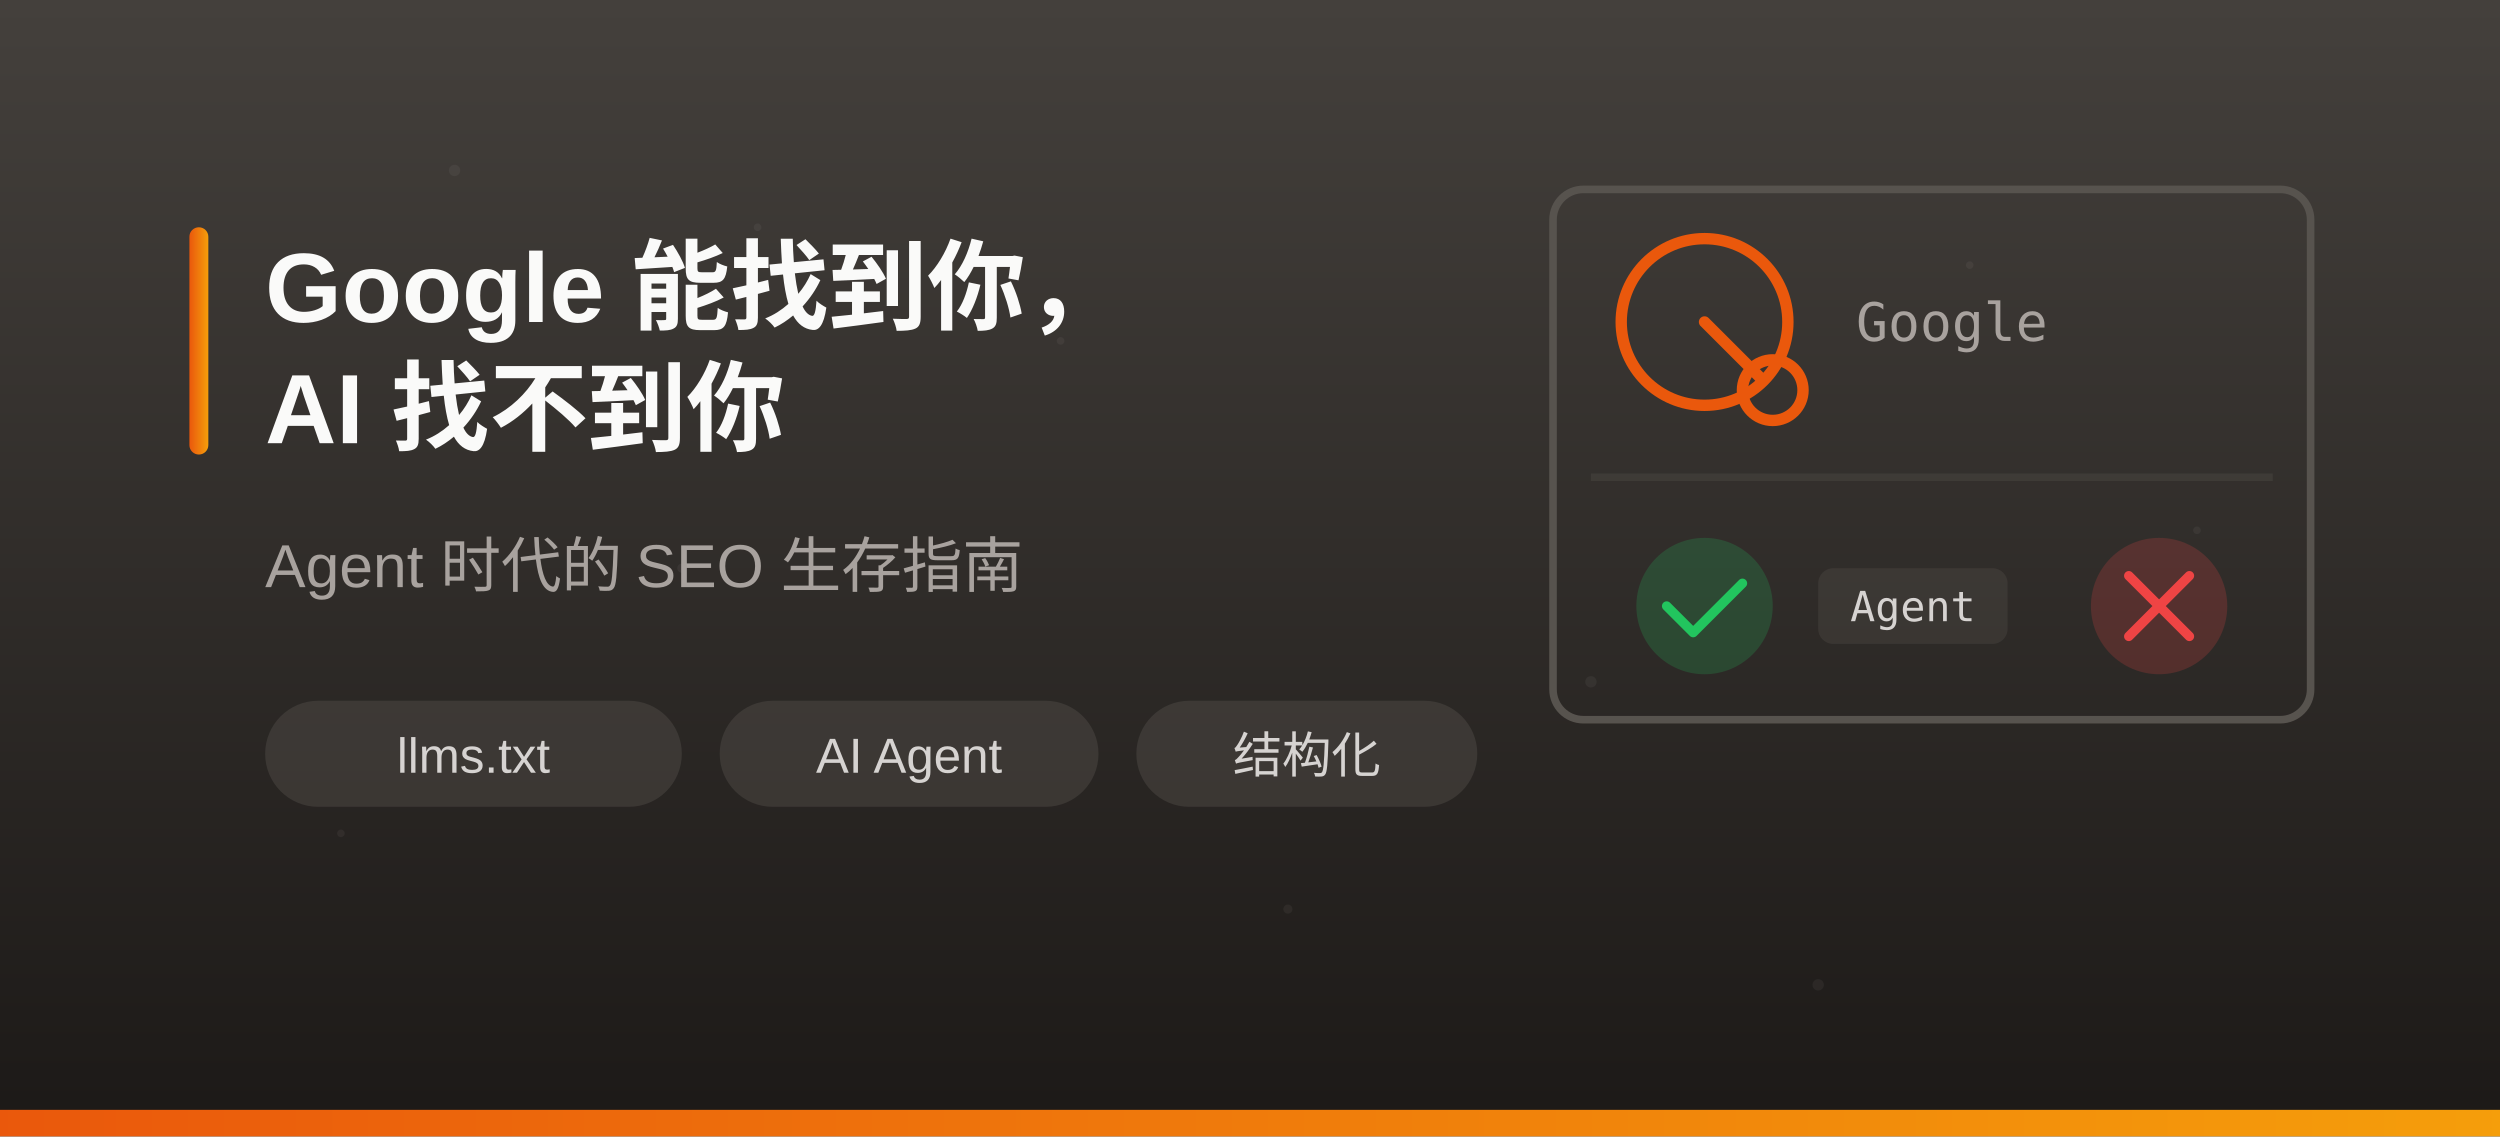
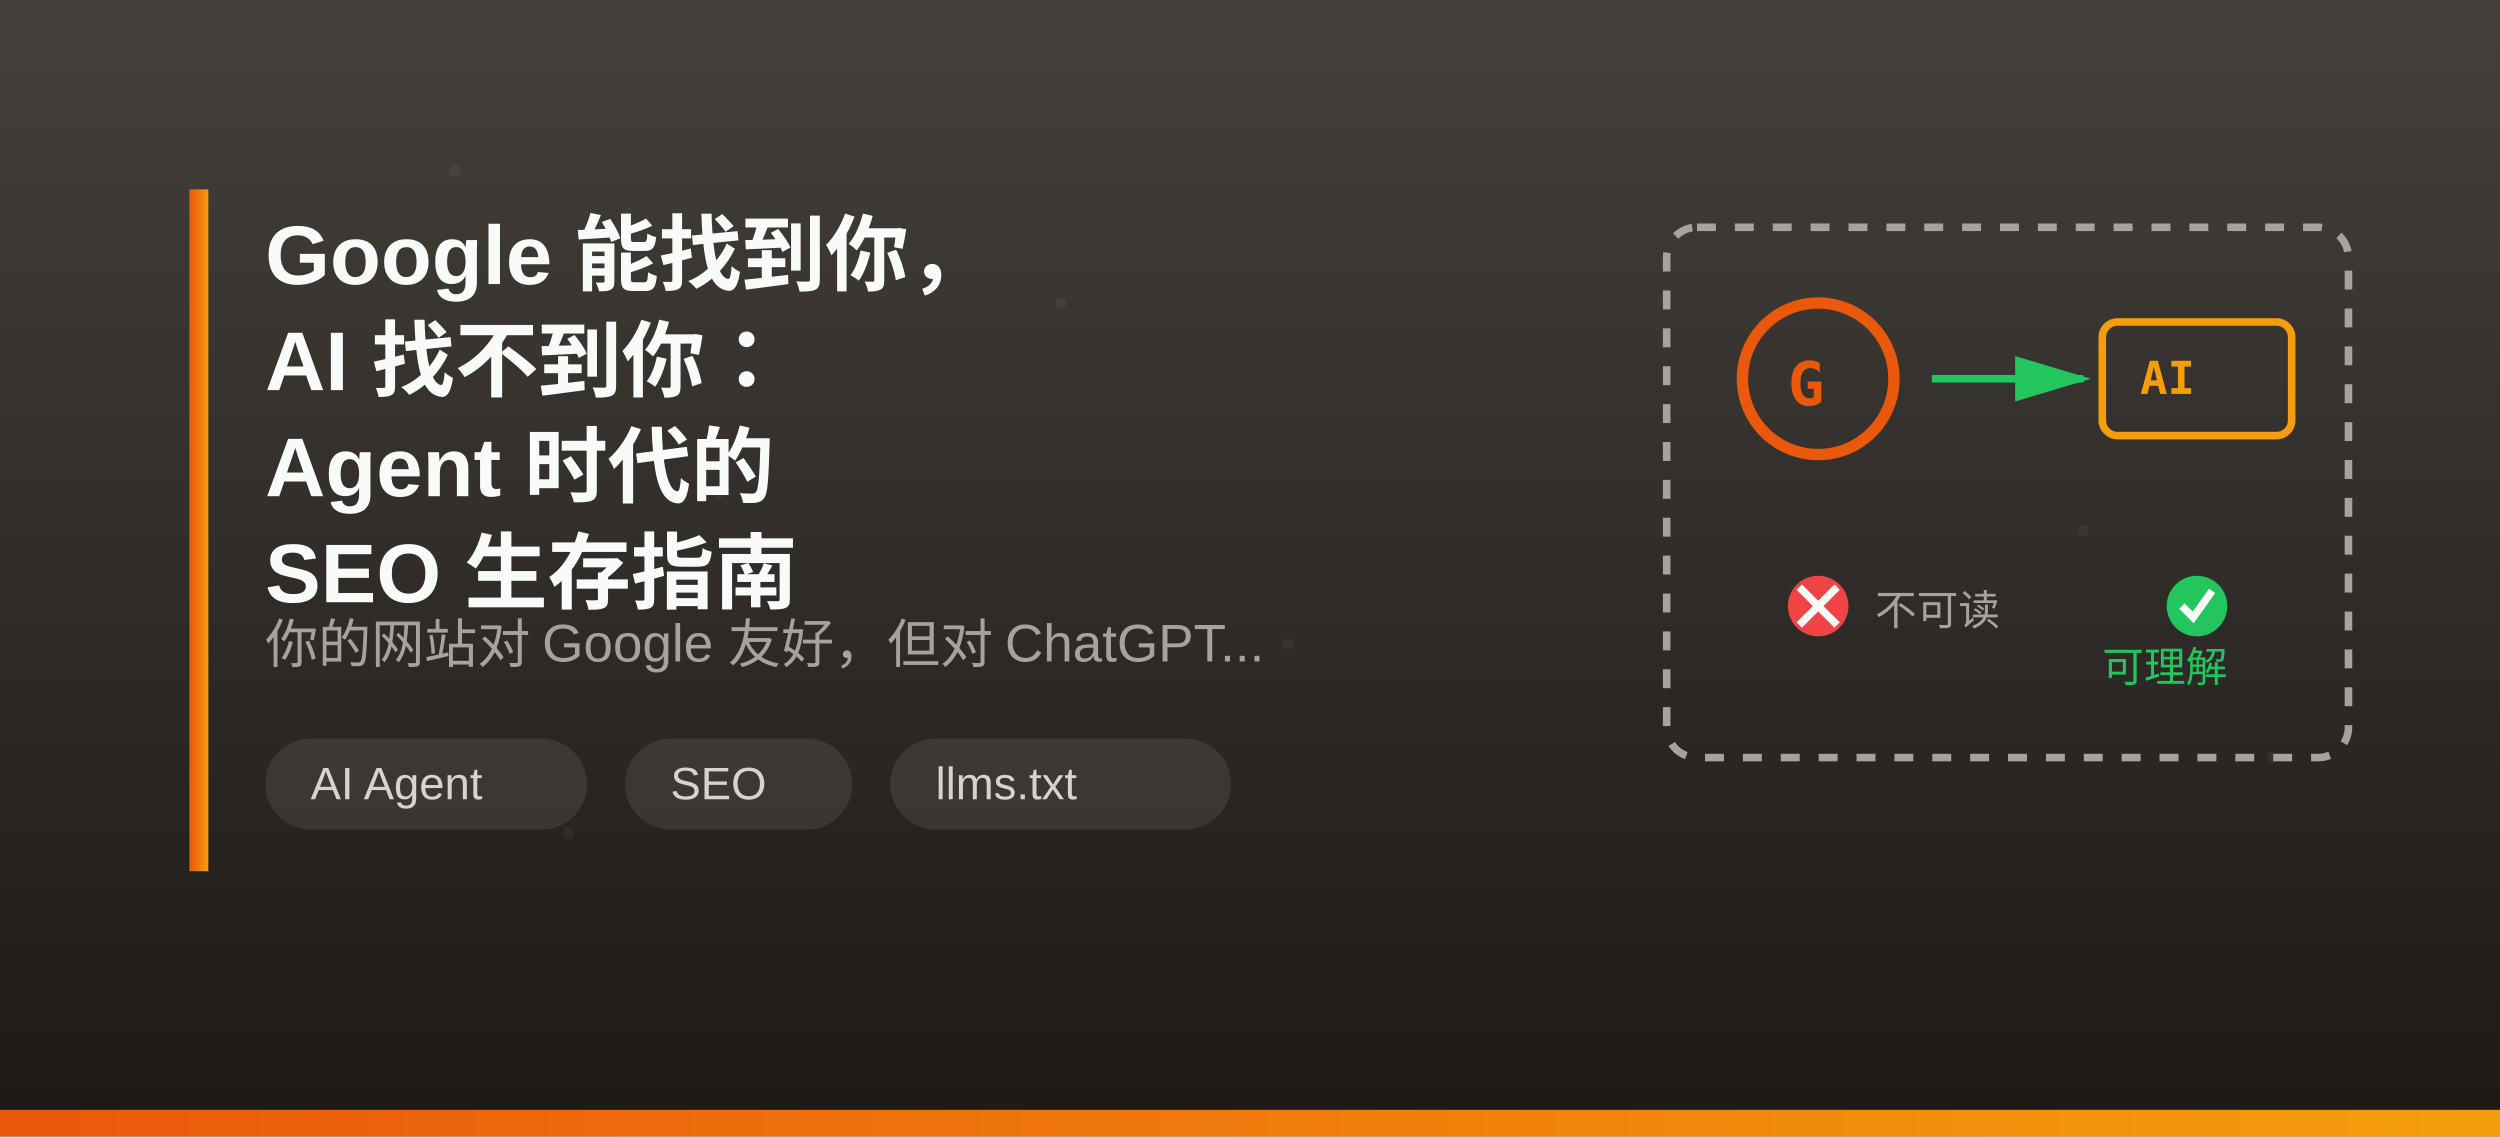
<svg xmlns="http://www.w3.org/2000/svg" viewBox="0 0 660 300">
  <defs>
    <linearGradient id="bgGrad" x1="0%" y1="0%" x2="0%" y2="100%">
      <stop offset="0%" style="stop-color:#44403C" />
      <stop offset="100%" style="stop-color:#1C1917" />
    </linearGradient>
    <linearGradient id="accentGrad" x1="0%" y1="0%" x2="100%" y2="0%">
      <stop offset="0%" style="stop-color:#EA580C" />
      <stop offset="100%" style="stop-color:#F59E0B" />
    </linearGradient>
  </defs>
  <rect width="660" height="300" fill="url(#bgGrad)" />
  <g opacity="0.06">
    <circle cx="120" cy="45" r="1.5" fill="#D6D3D1" />
-     <circle cx="280" cy="90" r="1" fill="#D6D3D1" />
-     <circle cx="180" cy="150" r="1.2" fill="#D6D3D1" />
-     <circle cx="520" cy="70" r="1" fill="#D6D3D1" />
-     <circle cx="420" cy="180" r="1.5" fill="#D6D3D1" />
-     <circle cx="90" cy="220" r="1" fill="#D6D3D1" />
-     <circle cx="340" cy="240" r="1.2" fill="#D6D3D1" />
-     <circle cx="580" cy="140" r="1" fill="#D6D3D1" />
-     <circle cx="200" cy="60" r="1" fill="#D6D3D1" />
-     <circle cx="480" cy="260" r="1.5" fill="#D6D3D1" />
+     <circle cx="280" cy="80" r="1.5" fill="#D6D3D1" />
+     <circle cx="190" cy="130" r="1.5" fill="#D6D3D1" />
+     <circle cx="340" cy="170" r="1.5" fill="#D6D3D1" />
+     <circle cx="150" cy="220" r="1.5" fill="#D6D3D1" />
+     <circle cx="480" cy="60" r="1.5" fill="#D6D3D1" />
+     <circle cx="550" cy="140" r="1.5" fill="#D6D3D1" />
+     <circle cx="600" cy="200" r="1.5" fill="#D6D3D1" />
  </g>
-   <rect x="50" y="60" width="5" height="60" fill="url(#accentGrad)" rx="2.5" />
-   <text x="70" y="85" font-family="Arial, sans-serif" font-size="26" font-weight="bold" fill="#FAFAF9">
+   <rect x="50" y="50" width="5" height="180" fill="url(#accentGrad)" />
+   <text x="70" y="75" font-family="Arial, sans-serif" font-size="22" font-weight="bold" fill="#FAFAF9">
    <tspan x="70" dy="0">Google 能找到你，</tspan>
-     <tspan x="70" dy="32">AI 找不到你</tspan>
+     <tspan x="70" dy="28">AI 找不到你：</tspan>
+     <tspan x="70" dy="28">Agent 时代的</tspan>
+     <tspan x="70" dy="28">SEO 生存指南</tspan>
  </text>
-   <text x="70" y="155" font-family="Arial, sans-serif" font-size="16" fill="#A8A29E">
-     Agent 时代的 SEO 生存指南
-   </text>
-   <g transform="translate(70, 185)">
-     <rect width="110" height="28" rx="14" fill="#57534E" opacity="0.4" />
-     <text x="55" y="19" font-family="Arial, sans-serif" font-size="13" fill="#D6D3D1" text-anchor="middle">llms.txt</text>
-   </g>
-   <g transform="translate(190, 185)">
-     <rect width="100" height="28" rx="14" fill="#57534E" opacity="0.4" />
-     <text x="50" y="19" font-family="Arial, sans-serif" font-size="13" fill="#D6D3D1" text-anchor="middle">AI Agent</text>
-   </g>
-   <g transform="translate(300, 185)">
-     <rect width="90" height="28" rx="14" fill="#57534E" opacity="0.4" />
-     <text x="45" y="19" font-family="Arial, sans-serif" font-size="13" fill="#D6D3D1" text-anchor="middle">结构化</text>
-   </g>
-   <g transform="translate(410, 50)">
-     <rect x="0" y="0" width="200" height="140" rx="8" fill="none" stroke="#57534E" stroke-width="2" />
-     <circle cx="40" cy="35" r="22" fill="none" stroke="#EA580C" stroke-width="3" />
-     <path d="M 40 35 L 55 50" stroke="#EA580C" stroke-width="3" stroke-linecap="round" />
-     <circle cx="58" cy="53" r="8" fill="none" stroke="#EA580C" stroke-width="3" />
-     <text x="80" y="40" font-family="monospace" font-size="14" fill="#A8A29E">Google</text>
-     <rect x="10" y="75" width="180" height="2" fill="#57534E" opacity="0.3" />
-     <circle cx="40" cy="110" r="18" fill="#22C55E" opacity="0.2" />
-     <path d="M 30 110 L 37 117 L 50 104" stroke="#22C55E" stroke-width="2.5" stroke-linecap="round" stroke-linejoin="round" fill="none" />
-     <rect x="70" y="100" width="50" height="20" rx="4" fill="#57534E" opacity="0.3" />
-     <text x="95" y="114" font-family="monospace" font-size="11" fill="#D6D3D1" text-anchor="middle">Agent</text>
-     <circle cx="160" cy="110" r="18" fill="#EF4444" opacity="0.2" />
-     <path d="M 152 102 L 168 118 M 168 102 L 152 118" stroke="#EF4444" stroke-width="2.5" stroke-linecap="round" />
+   <text x="70" y="175" font-family="Arial, sans-serif" font-size="14" fill="#A8A29E">你的网站对 Google 友好，但对 ChatGPT...</text>
+   <rect x="70" y="195" width="85" height="24" rx="12" fill="#57534E" opacity="0.4" />
+   <text x="82" y="211" font-family="Arial, sans-serif" font-size="12" fill="#D6D3D1">AI Agent</text>
+   <rect x="165" y="195" width="60" height="24" rx="12" fill="#57534E" opacity="0.4" />
+   <text x="177" y="211" font-family="Arial, sans-serif" font-size="12" fill="#D6D3D1">SEO</text>
+   <rect x="235" y="195" width="90" height="24" rx="12" fill="#57534E" opacity="0.4" />
+   <text x="247" y="211" font-family="Arial, sans-serif" font-size="12" fill="#D6D3D1">llms.txt</text>
+   <g transform="translate(430, 50)">
+     <rect x="10" y="10" width="180" height="140" rx="8" fill="none" stroke="#A8A29E" stroke-width="2" stroke-dasharray="5,5" />
+     <circle cx="50" cy="50" r="20" fill="none" stroke="#EA580C" stroke-width="3" />
+     <text x="42" y="57" font-family="monospace" font-size="16" fill="#EA580C" font-weight="bold">G</text>
+     <path d="M 80 50 L 120 50" stroke="#22C55E" stroke-width="2" marker-end="url(#arrowGreen)" />
+     <defs>
+       <marker id="arrowGreen" markerWidth="10" markerHeight="10" refX="9" refY="3" orient="auto">
+         <polygon points="0 0, 10 3, 0 6" fill="#22C55E" />
+       </marker>
+     </defs>
+     <rect x="125" y="35" width="50" height="30" rx="4" fill="none" stroke="#F59E0B" stroke-width="2" />
+     <text x="135" y="54" font-family="monospace" font-size="12" fill="#F59E0B" font-weight="bold">AI</text>
+     <circle cx="50" cy="110" r="8" fill="#EF4444" />
+     <line x1="45" y1="105" x2="55" y2="115" stroke="#FAFAF9" stroke-width="2" />
+     <line x1="55" y1="105" x2="45" y2="115" stroke="#FAFAF9" stroke-width="2" />
+     <text x="65" y="115" font-family="Arial, sans-serif" font-size="11" fill="#A8A29E">不可读</text>
+     <circle cx="150" cy="110" r="8" fill="#22C55E" />
+     <polyline points="146,110 149,113 154,106" fill="none" stroke="#FAFAF9" stroke-width="2" />
+     <text x="125" y="130" font-family="Arial, sans-serif" font-size="11" fill="#22C55E">可理解</text>
  </g>
  <rect x="0" y="293" width="660" height="7" fill="url(#accentGrad)" />
</svg>
